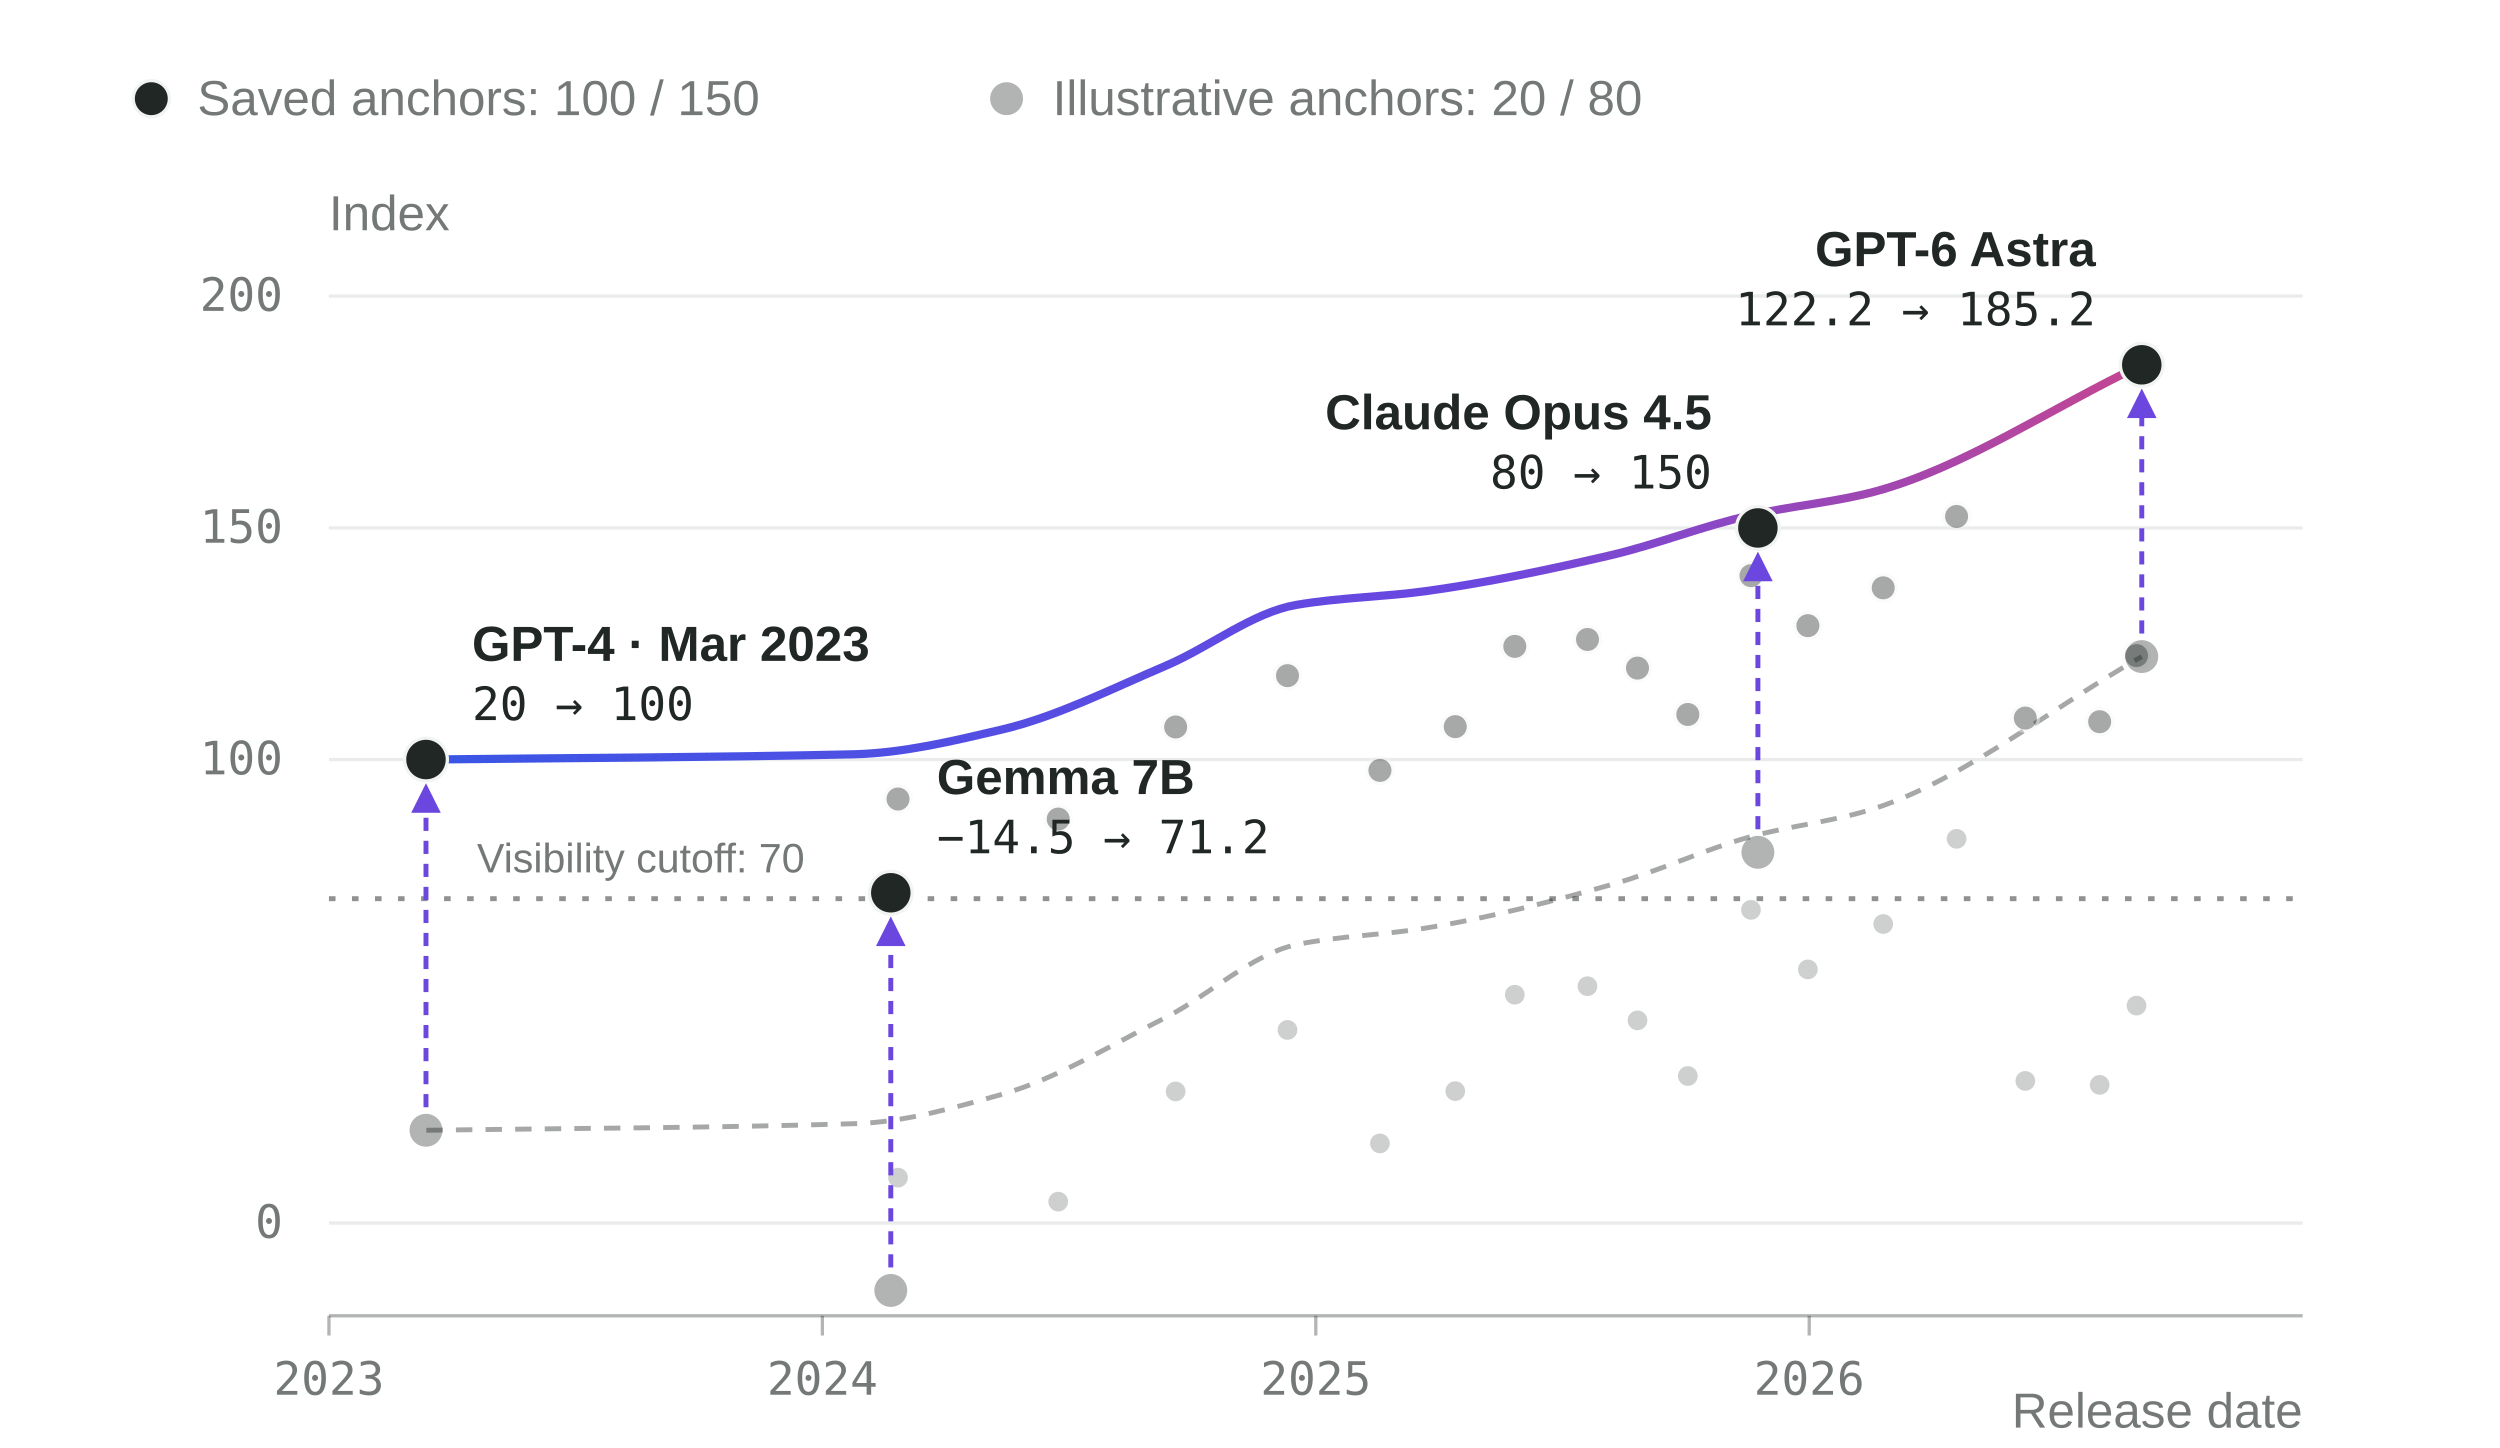
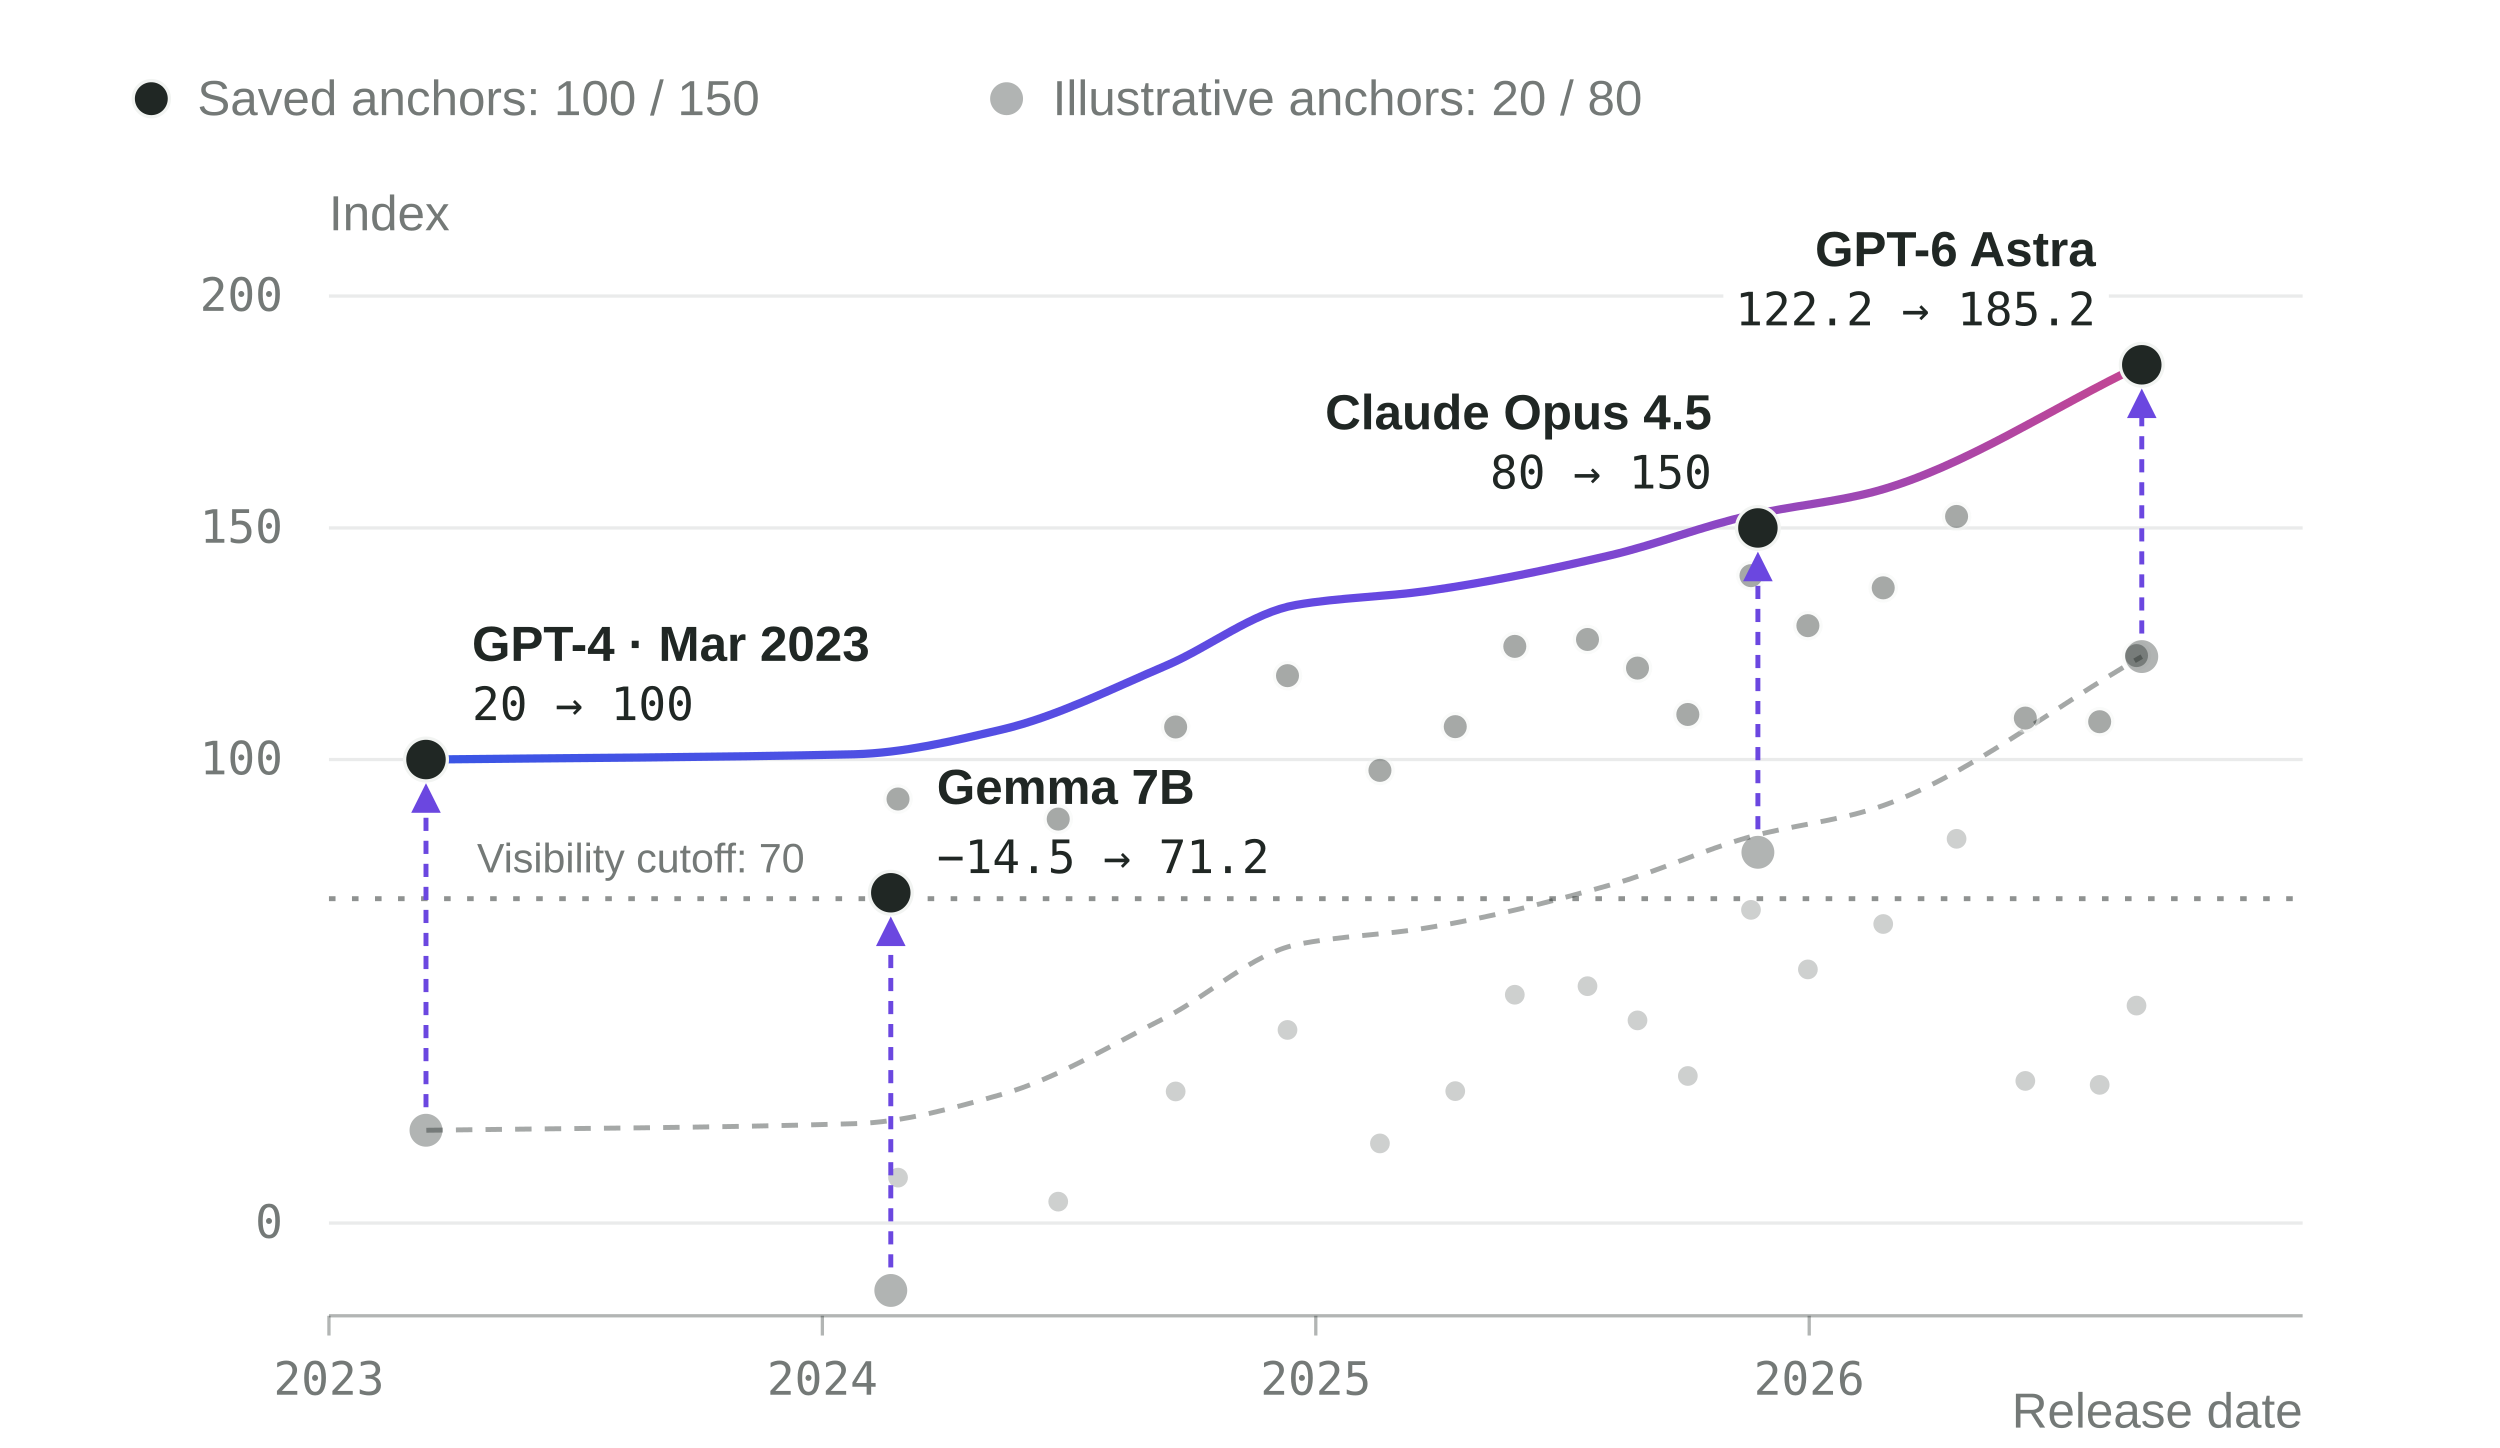
<svg xmlns="http://www.w3.org/2000/svg" viewBox="0 0 760 440" role="img" aria-labelledby="title desc">
  <style>
text{font-family:"Avenir Next","Segoe UI",Arial,sans-serif;font-size:15px;fill:#202724}
.num{font-family:"SFMono-Regular","SF Mono",Menlo,Consolas,monospace;font-size:14px}
.small{font-size:12.5px}.big{font-size:18px}.strong{font-weight:600}
.muted{fill-opacity:.62}.faint{opacity:.4}.half{opacity:.5}
.grid{fill:none;stroke:#202724;stroke-opacity:.09}
.guide{fill:none;stroke:#202724;stroke-opacity:.22}
.axis{fill:none;stroke:#202724;stroke-opacity:.34}
.ink{fill:#202724}.ink-line{fill:none;stroke:#202724}.ink-wash{fill:#202724;fill-opacity:.08}
.ring{stroke:#f2f4f2;stroke-width:2;paint-order:stroke}.gap{stroke:#f2f4f2;stroke-width:2}
.violet{fill:#6b47e0}.violet-line{fill:none;stroke:#6b47e0}.violet-wash{fill:#6b47e0;fill-opacity:.14}
.rose{fill:#c93f78}.rose-line{fill:none;stroke:#c93f78}.rose-wash{fill:#c93f78;fill-opacity:.14}
.amber{fill:#a8740c}.amber-line{fill:none;stroke:#a8740c}.amber-wash{fill:#a8740c;fill-opacity:.16}
.h0{stop-color:#3557e6}.h1{stop-color:#6b47e0}.h2{stop-color:#d9467f}
.land0{stop-color:#6b47e0;stop-opacity:.12}.land1{stop-color:#6b47e0;stop-opacity:.01}
.halo{opacity:0}
.m{font-size:1.12em}.mr,.mi,.mb{font-family:"KaTeX_Main","Latin Modern Roman","STIX Two Text","Cambria","Times New Roman",serif;font-style:normal;font-weight:400}.mb{font-weight:700}.mi{font-family:"KaTeX_Math","Latin Modern Math","STIX Two Text","Cambria Math","Times New Roman",serif;font-style:italic}
@media (prefers-color-scheme:dark){
text{fill:#f2f3ed}.muted{fill-opacity:.58}
.grid{stroke:#f2f3ed;stroke-opacity:.08}.guide{stroke:#f2f3ed;stroke-opacity:.2}.axis{stroke:#f2f3ed;stroke-opacity:.3}
.ink{fill:#f2f3ed}.ink-line{stroke:#f2f3ed}.ink-wash{fill:#f2f3ed;fill-opacity:.1}
.ring{stroke:#0b1016}.gap{stroke:#0b1016}
.violet{fill:#8f6bff}.violet-line{stroke:#8f6bff}.violet-wash{fill:#8f6bff;fill-opacity:.22}
.rose{fill:#e06296}.rose-line{stroke:#e06296}.rose-wash{fill:#e06296;fill-opacity:.2}
.amber{fill:#b98b24}.amber-line{stroke:#b98b24}.amber-wash{fill:#b98b24;fill-opacity:.22}
.h0{stop-color:#4a72ff}.h1{stop-color:#8f6bff}.h2{stop-color:#ff92bd}
.land0{stop-color:#6f8cff;stop-opacity:.16}.land1{stop-color:#6f8cff;stop-opacity:.02}
.halo{opacity:.55}
}
</style>
  <defs>
    <filter id="glow" x="-1" y="-1" width="3" height="3">
      <feGaussianBlur stdDeviation="3" />
    </filter>
    <marker id="tip-ink" viewBox="0 0 10 10" refX="8" refY="5" markerWidth="6" markerHeight="6" orient="auto-start-reverse">
      <path class="ink" d="M0 0L10 5L0 10Z" />
    </marker>
    <marker id="tip-violet" viewBox="0 0 10 10" refX="8" refY="5" markerWidth="6" markerHeight="6" orient="auto-start-reverse">
      <path class="violet" d="M0 0L10 5L0 10Z" />
    </marker>
    <marker id="tip-rose" viewBox="0 0 10 10" refX="8" refY="5" markerWidth="6" markerHeight="6" orient="auto-start-reverse">
      <path class="rose" d="M0 0L10 5L0 10Z" />
    </marker>
    <marker id="tip-amber" viewBox="0 0 10 10" refX="8" refY="5" markerWidth="6" markerHeight="6" orient="auto-start-reverse">
      <path class="amber" d="M0 0L10 5L0 10Z" />
    </marker>
    <linearGradient id="light" gradientUnits="userSpaceOnUse" x1="100" y1="0" x2="700" y2="0">
      <stop class="h0" offset="0" />
      <stop class="h1" offset=".58" />
      <stop class="h2" offset="1" />
    </linearGradient>
    <linearGradient id="land" gradientUnits="userSpaceOnUse" x1="0" y1="90" x2="0" y2="400">
      <stop class="land0" offset="0" />
      <stop class="land1" offset="1" />
    </linearGradient>
  </defs>
  <g>
    <circle class="ink halo" cx="46" cy="30" r="7" filter="url(#glow)" />
    <circle class="ink ring" cx="46" cy="30" r="5" />
  </g>
  <text class="muted" x="60" y="35">Saved anchors: 100 / 150</text>
  <circle class="ink" cx="306" cy="30" r="5" opacity=".35" />
  <text class="muted" x="320" y="35">Illustrative anchors: 20 / 80</text>
  <text class="muted" x="100" y="70">Index</text>
  <path class="grid" d="M100 371.8L700 371.8" />
  <text class="num muted" x="86" y="376.3" text-anchor="end">0</text>
  <path class="grid" d="M100 230.9L700 230.9" />
  <text class="num muted" x="86" y="235.4" text-anchor="end">100</text>
  <path class="grid" d="M100 160.5L700 160.5" />
  <text class="num muted" x="86" y="165" text-anchor="end">150</text>
-   <path class="grid" d="M100 90L700 90" />
+   <path class="grid" d="M100 90L523.9 90M641.1 90L700 90" />
  <text class="num muted" x="86" y="94.5" text-anchor="end">200</text>
  <path class="ink-line" d="M100 273.2L700 273.2" stroke-width="1.5" stroke-dasharray="2 5" stroke-opacity=".5" />
  <text class="small muted" x="145" y="265.2">Visibility cutoff: 70</text>
  <path class="ink-line" d="M129.6 343.6 C172.9 343 216.3 342.9 259.7 341.6 C274.7 341.2 289.6 336.9 304.5 332.7 C321.1 328 337.9 317.6 354.6 309.2 C367.7 302.4 380.8 290 394 287.2 C407.4 284.4 420.8 284.3 434.2 282 C452.7 279 471.2 274.2 489.6 269 C503.7 265.1 517.9 258.3 532 254.4 C544.7 250.9 557.4 249.8 570.1 245.7 C597 236.9 624 215 651.1 199.6" stroke-width="1.5" stroke-dasharray="5 4" stroke-opacity=".4" />
  <path d="M129.6 230.9 C172.9 230.4 216.3 230.3 259.7 229.3 C274.7 228.9 289.6 225.3 304.5 221.8 C321.1 217.9 337.9 209.4 354.6 202.3 C367.7 196.7 380.8 186.2 394 183.9 C407.4 181.6 420.8 181.5 434.2 179.6 C452.7 177 471.2 173.1 489.6 168.8 C503.7 165.5 517.9 159.8 532 156.7 C544.7 153.7 557.4 152.8 570.1 149.4 C597 142.1 624 123.8 651.1 110.9" fill="none" stroke="url(#light)" stroke-width="2.5" stroke-linecap="round" />
  <circle class="ink" cx="273" cy="358" r="3" opacity=".22" />
  <g class="faint">
    <circle class="ink halo" cx="273" cy="242.9" r="5.5" filter="url(#glow)" />
    <circle class="ink ring" cx="273" cy="242.9" r="3.5" />
  </g>
  <circle class="ink" cx="321.7" cy="365.3" r="3" opacity=".22" />
  <g class="faint">
    <circle class="ink halo" cx="321.7" cy="249" r="5.5" filter="url(#glow)" />
    <circle class="ink ring" cx="321.7" cy="249" r="3.5" />
  </g>
  <circle class="ink" cx="357.4" cy="331.8" r="3" opacity=".22" />
  <g class="faint">
    <circle class="ink halo" cx="357.4" cy="221" r="5.5" filter="url(#glow)" />
    <circle class="ink ring" cx="357.4" cy="221" r="3.5" />
  </g>
  <circle class="ink" cx="391.4" cy="313.1" r="3" opacity=".22" />
  <g class="faint">
    <circle class="ink halo" cx="391.4" cy="205.4" r="5.5" filter="url(#glow)" />
    <circle class="ink ring" cx="391.4" cy="205.4" r="3.5" />
  </g>
  <circle class="ink" cx="419.5" cy="347.6" r="3" opacity=".22" />
  <g class="faint">
    <circle class="ink halo" cx="419.5" cy="234.2" r="5.5" filter="url(#glow)" />
    <circle class="ink ring" cx="419.5" cy="234.2" r="3.5" />
  </g>
  <circle class="ink" cx="442.4" cy="331.7" r="3" opacity=".22" />
  <g class="faint">
    <circle class="ink halo" cx="442.4" cy="220.9" r="5.5" filter="url(#glow)" />
    <circle class="ink ring" cx="442.4" cy="220.9" r="3.5" />
  </g>
  <circle class="ink" cx="460.5" cy="302.4" r="3" opacity=".22" />
  <g class="faint">
    <circle class="ink halo" cx="460.5" cy="196.5" r="5.5" filter="url(#glow)" />
    <circle class="ink ring" cx="460.5" cy="196.5" r="3.5" />
  </g>
  <circle class="ink" cx="482.6" cy="299.8" r="3" opacity=".22" />
  <g class="faint">
    <circle class="ink halo" cx="482.6" cy="194.4" r="5.5" filter="url(#glow)" />
    <circle class="ink ring" cx="482.6" cy="194.4" r="3.5" />
  </g>
  <circle class="ink" cx="497.8" cy="310.2" r="3" opacity=".22" />
  <g class="faint">
    <circle class="ink halo" cx="497.8" cy="203.1" r="5.5" filter="url(#glow)" />
    <circle class="ink ring" cx="497.8" cy="203.1" r="3.5" />
  </g>
  <circle class="ink" cx="513.1" cy="327.1" r="3" opacity=".22" />
  <g class="faint">
    <circle class="ink halo" cx="513.1" cy="217.2" r="5.5" filter="url(#glow)" />
    <circle class="ink ring" cx="513.1" cy="217.2" r="3.5" />
  </g>
  <circle class="ink" cx="532.3" cy="276.6" r="3" opacity=".22" />
  <g class="faint">
    <circle class="ink halo" cx="532.3" cy="175" r="5.5" filter="url(#glow)" />
    <circle class="ink ring" cx="532.3" cy="175" r="3.5" />
  </g>
  <circle class="ink" cx="549.6" cy="294.7" r="3" opacity=".22" />
  <g class="faint">
    <circle class="ink halo" cx="549.6" cy="190.2" r="5.5" filter="url(#glow)" />
    <circle class="ink ring" cx="549.6" cy="190.2" r="3.5" />
  </g>
  <circle class="ink" cx="572.5" cy="280.9" r="3" opacity=".22" />
  <g class="faint">
    <circle class="ink halo" cx="572.5" cy="178.7" r="5.5" filter="url(#glow)" />
    <circle class="ink ring" cx="572.5" cy="178.7" r="3.5" />
  </g>
  <circle class="ink" cx="594.8" cy="255" r="3" opacity=".22" />
  <g class="faint">
    <circle class="ink halo" cx="594.8" cy="157" r="5.5" filter="url(#glow)" />
    <circle class="ink ring" cx="594.8" cy="157" r="3.5" />
  </g>
  <circle class="ink" cx="615.7" cy="328.6" r="3" opacity=".22" />
  <g class="faint">
    <circle class="ink halo" cx="615.7" cy="218.3" r="5.5" filter="url(#glow)" />
    <circle class="ink ring" cx="615.7" cy="218.3" r="3.5" />
  </g>
  <circle class="ink" cx="638.3" cy="329.8" r="3" opacity=".22" />
  <g class="faint">
    <circle class="ink halo" cx="638.3" cy="219.4" r="5.5" filter="url(#glow)" />
    <circle class="ink ring" cx="638.3" cy="219.4" r="3.5" />
  </g>
  <circle class="ink" cx="649.5" cy="305.7" r="3" opacity=".22" />
  <g class="faint">
    <circle class="ink halo" cx="649.5" cy="199.3" r="5.5" filter="url(#glow)" />
    <circle class="ink ring" cx="649.5" cy="199.3" r="3.5" />
  </g>
  <path class="violet-line" d="M129.5 336.6L129.5 239.9" stroke-width="1.5" stroke-dasharray="4 3" marker-end="url(#tip-violet)" />
  <circle class="ink" cx="129.5" cy="343.6" r="5" opacity=".35" />
  <g>
    <circle class="ink halo" cx="129.5" cy="230.9" r="8" filter="url(#glow)" />
    <circle class="ink ring" cx="129.5" cy="230.9" r="6" />
  </g>
  <text class="strong" x="143.5" y="200.9">GPT-4 · Mar 2023</text>
  <text class="num" x="143.5" y="218.9">20 → 100</text>
  <path class="violet-line" d="M534.4 252.1L534.4 169.5" stroke-width="1.5" stroke-dasharray="4 3" marker-end="url(#tip-violet)" />
  <circle class="ink" cx="534.4" cy="259.1" r="5" opacity=".35" />
  <g>
    <circle class="ink halo" cx="534.4" cy="160.5" r="8" filter="url(#glow)" />
    <circle class="ink ring" cx="534.4" cy="160.5" r="6" />
  </g>
  <text class="strong" x="520.4" y="130.5" text-anchor="end">Claude Opus 4.5</text>
  <text class="num" x="520.4" y="148.5" text-anchor="end">80 → 150</text>
  <path class="violet-line" d="M651.1 192.6L651.1 119.9" stroke-width="1.5" stroke-dasharray="4 3" marker-end="url(#tip-violet)" />
  <circle class="ink" cx="651.1" cy="199.6" r="5" opacity=".35" />
  <g>
    <circle class="ink halo" cx="651.1" cy="110.9" r="8" filter="url(#glow)" />
    <circle class="ink ring" cx="651.1" cy="110.9" r="6" />
  </g>
  <text class="strong" x="637.1" y="80.9" text-anchor="end">GPT-6 Astra</text>
  <text class="num" x="637.1" y="98.9" text-anchor="end">122.2 → 185.2</text>
  <path class="violet-line" d="M270.8 385.3L270.8 280.4" stroke-width="1.5" stroke-dasharray="4 3" marker-end="url(#tip-violet)" />
  <circle class="ink" cx="270.8" cy="392.3" r="5" opacity=".35" />
  <g>
    <circle class="ink halo" cx="270.8" cy="271.4" r="8" filter="url(#glow)" />
    <circle class="ink ring" cx="270.8" cy="271.4" r="6" />
  </g>
-   <text class="strong" x="284.8" y="241.4">Gemma 7B</text>
-   <text class="num" x="284.8" y="259.4">−14.5 → 71.2</text>
+   <text class="strong" x="284.8" y="244.4">Gemma 7B</text>
+   <text class="num" x="284.8" y="265.4">−14.5 → 71.2</text>
  <path class="axis" d="M100 400L700 400" />
  <path class="axis" d="M100 400L100 406" />
  <text class="num muted" x="100" y="424" text-anchor="middle">2023</text>
  <path class="axis" d="M250 400L250 406" />
  <text class="num muted" x="250" y="424" text-anchor="middle">2024</text>
  <path class="axis" d="M400 400L400 406" />
  <text class="num muted" x="400" y="424" text-anchor="middle">2025</text>
  <path class="axis" d="M550 400L550 406" />
  <text class="num muted" x="550" y="424" text-anchor="middle">2026</text>
  <text class="muted" x="700" y="434" text-anchor="end">Release date</text>
</svg>
